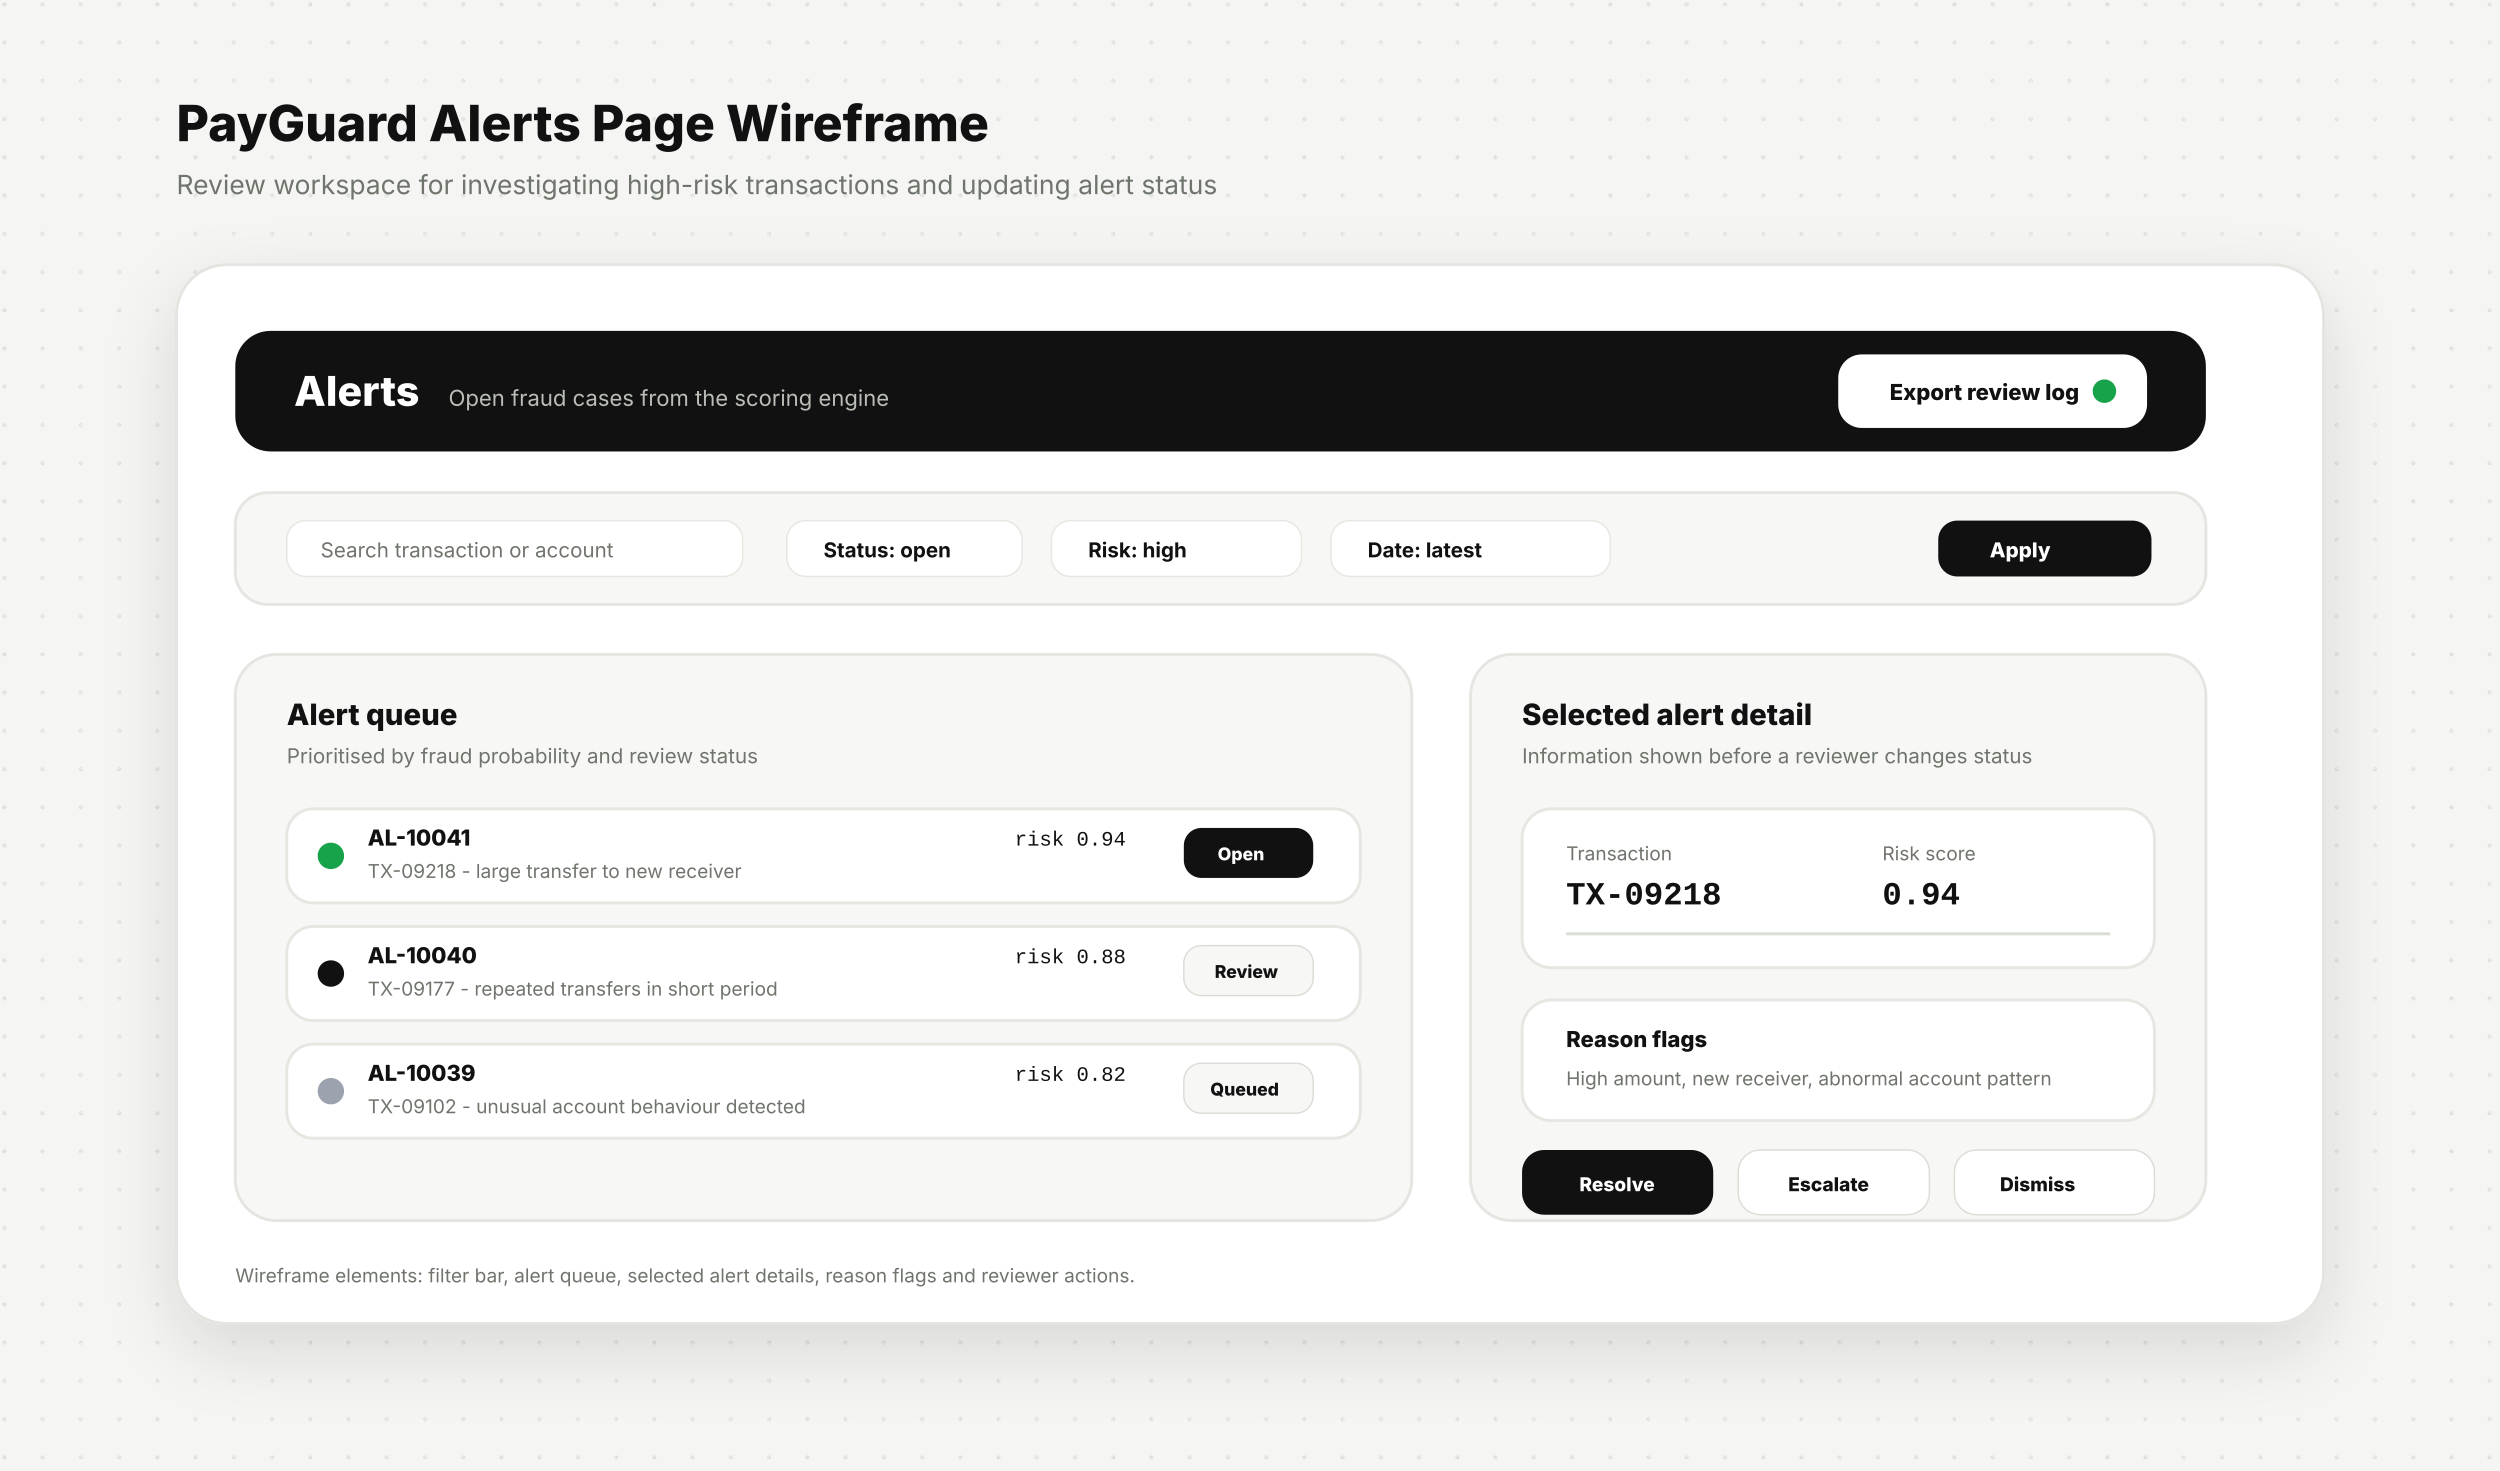
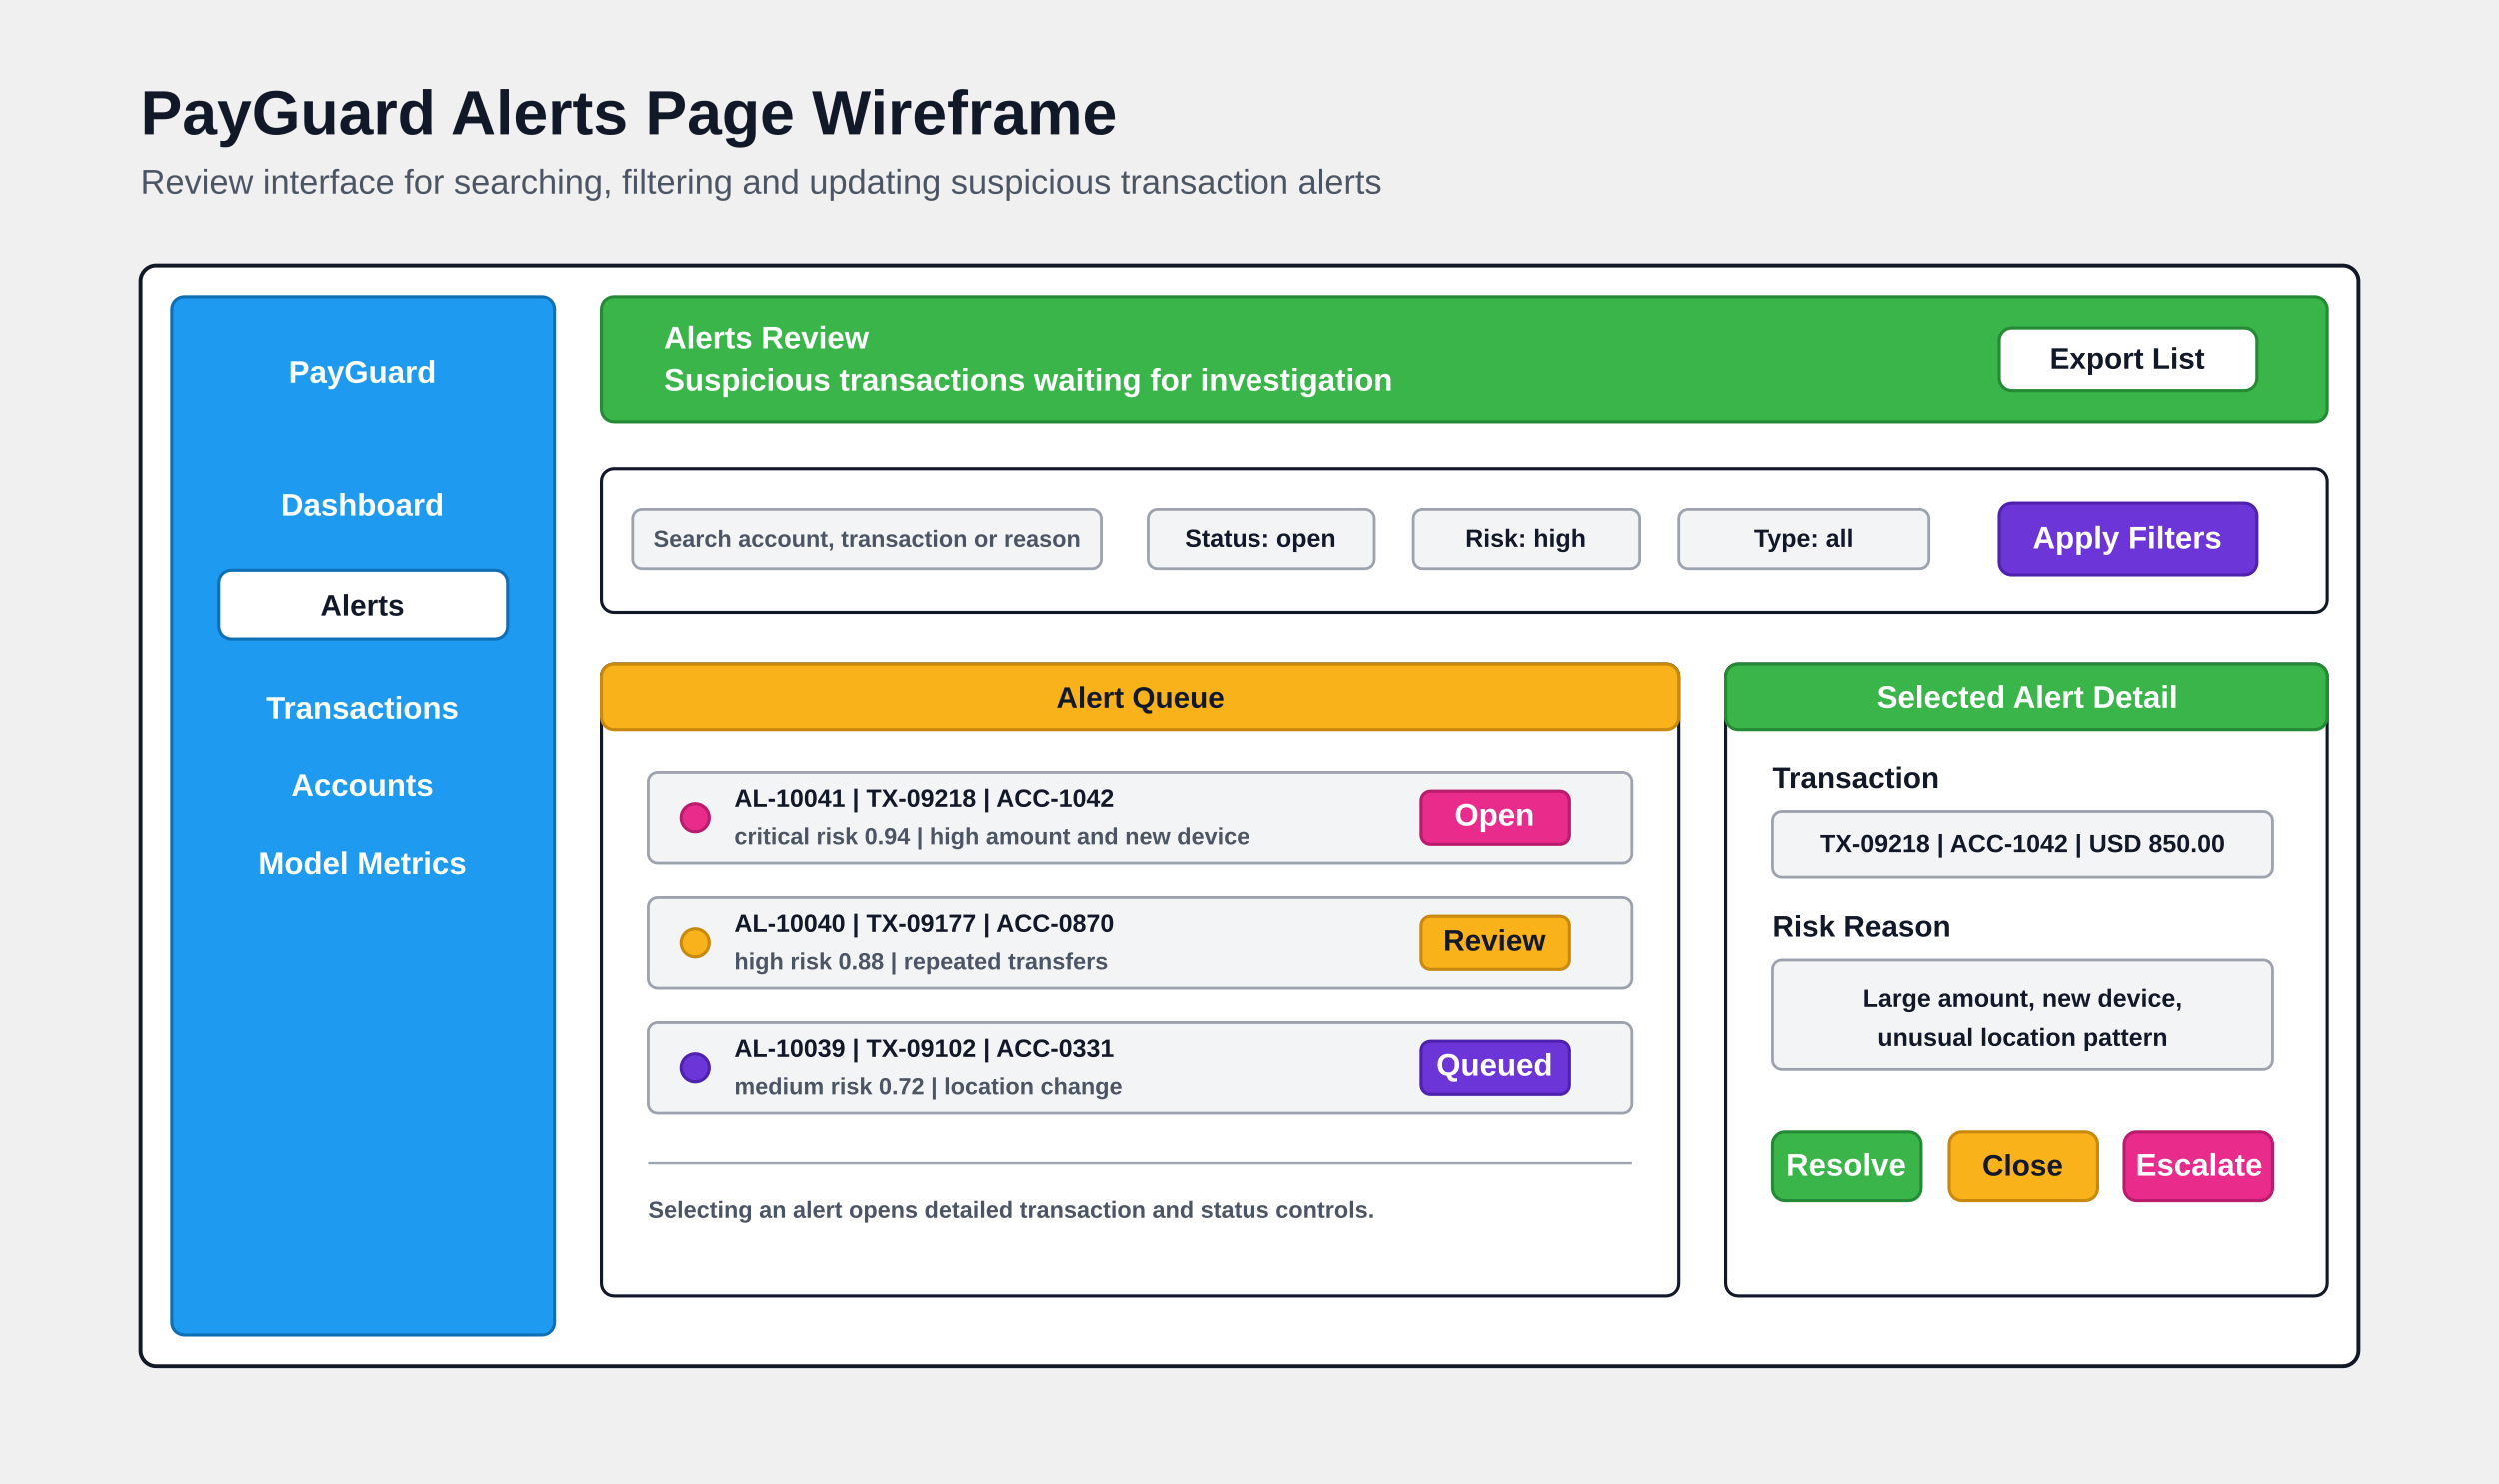
- <svg xmlns="http://www.w3.org/2000/svg" width="1700" height="1000" viewBox="0 0 1700 1000" role="img" aria-labelledby="title desc">
+ <svg xmlns="http://www.w3.org/2000/svg" width="1600" height="950" viewBox="0 0 1600 950" role="img" aria-labelledby="title desc">
  <defs>
-     <pattern id="dots" width="26" height="26" patternUnits="userSpaceOnUse">
-       <circle cx="3" cy="3" r="1.4" fill="#d9ddd7" />
-     </pattern>
-     <filter id="shadow" x="-20%" y="-20%" width="140%" height="140%">
-       <feDropShadow dx="0" dy="18" stdDeviation="24" flood-color="#000000" flood-opacity="0.12" />
-     </filter>
    <style>
-       .bg { fill: #f5f6f3; }
-       .panel { fill: #ffffff; stroke: #e3e5e0; stroke-width: 2; filter: url(#shadow); }
-       .soft { fill: #f7f8f5; stroke: #e4e6e1; stroke-width: 2; }
-       .card { fill: #ffffff; stroke: #e5e7e1; stroke-width: 2; }
-       .ink { fill: #111111; font-family: Inter, Arial, sans-serif; }
-       .muted { fill: #6f756c; font-family: Inter, Arial, sans-serif; }
-       .mono { fill: #111111; font-family: "JetBrains Mono", "Courier New", monospace; }
-       .green { fill: #16a34a; }
-       .green-stroke { stroke: #16a34a; }
-       .thin { stroke: #d9ded6; stroke-width: 2; fill: none; }
+       .title { fill: #111827; font-family: Calibri, Arial, sans-serif; font-size: 40px; font-weight: 700; }
+       .subtitle { fill: #4b5563; font-family: Calibri, Arial, sans-serif; font-size: 22px; }
+       .frame { fill: #ffffff; stroke: #111827; stroke-width: 2.5; }
+       .sidebar { fill: #1e9bf0; stroke: #0f6fb5; stroke-width: 2; }
+       .header { fill: #39b54a; stroke: #258a35; stroke-width: 2; }
+       .card { fill: #ffffff; stroke: #111827; stroke-width: 2; }
+       .orange { fill: #f9b21a; stroke: #c8890d; stroke-width: 2; }
+       .purple { fill: #6b35d8; stroke: #4e22ad; stroke-width: 2; }
+       .pink { fill: #e92b8b; stroke: #b91c6b; stroke-width: 2; }
+       .light { fill: #f3f4f6; stroke: #9ca3af; stroke-width: 1.8; }
+       .textLight { fill: #ffffff; font-family: Calibri, Arial, sans-serif; font-size: 20px; font-weight: 700; }
+       .textDark { fill: #111827; font-family: Calibri, Arial, sans-serif; font-size: 19px; font-weight: 700; }
+       .small { fill: #111827; font-family: Calibri, Arial, sans-serif; font-size: 16px; font-weight: 600; }
+       .muted { fill: #4b5563; font-family: Calibri, Arial, sans-serif; font-size: 15px; font-weight: 600; }
+       .thin { stroke: #9ca3af; stroke-width: 1.5; fill: none; }
    </style>
  </defs>
-   <rect class="bg" width="1700" height="1000" />
-   <rect width="1700" height="1000" fill="url(#dots)" opacity="0.85" />
-   <text x="120" y="96" class="ink" font-size="34" font-weight="800">PayGuard Alerts Page Wireframe</text>
-   <text x="120" y="132" class="muted" font-size="18">Review workspace for investigating high-risk transactions and updating alert status</text>
-   <rect x="120" y="180" width="1460" height="720" rx="34" class="panel" />
-   <rect x="160" y="225" width="1340" height="82" rx="24" fill="#111111" />
-   <text x="200" y="276" fill="#ffffff" font-family="Inter, Arial, sans-serif" font-size="28" font-weight="800">Alerts</text>
-   <text x="305" y="276" fill="#b9beb6" font-family="Inter, Arial, sans-serif" font-size="15">Open fraud cases from the scoring engine</text>
-   <rect x="1250" y="241" width="210" height="50" rx="16" fill="#ffffff" />
-   <text x="1285" y="272" class="ink" font-size="15" font-weight="800">Export review log</text>
-   <circle cx="1431" cy="266" r="8" class="green" />
-   <rect x="160" y="335" width="1340" height="76" rx="22" class="soft" />
-   <rect x="195" y="354" width="310" height="38" rx="13" fill="#ffffff" stroke="#e5e7e1" />
-   <text x="218" y="379" class="muted" font-size="14">Search transaction or account</text>
-   <rect x="535" y="354" width="160" height="38" rx="13" fill="#ffffff" stroke="#e5e7e1" />
-   <text x="560" y="379" class="ink" font-size="14" font-weight="700">Status: open</text>
-   <rect x="715" y="354" width="170" height="38" rx="13" fill="#ffffff" stroke="#e5e7e1" />
-   <text x="740" y="379" class="ink" font-size="14" font-weight="700">Risk: high</text>
-   <rect x="905" y="354" width="190" height="38" rx="13" fill="#ffffff" stroke="#e5e7e1" />
-   <text x="930" y="379" class="ink" font-size="14" font-weight="700">Date: latest</text>
-   <rect x="1318" y="354" width="145" height="38" rx="13" fill="#111111" />
-   <text x="1353" y="379" fill="#ffffff" font-family="Inter, Arial, sans-serif" font-size="14" font-weight="800">Apply</text>
-   <rect x="160" y="445" width="800" height="385" rx="28" class="soft" />
-   <text x="195" y="493" class="ink" font-size="20" font-weight="800">Alert queue</text>
-   <text x="195" y="519" class="muted" font-size="14">Prioritised by fraud probability and review status</text>
-   <g>
-     <rect x="195" y="550" width="730" height="64" rx="18" class="card" />
-     <circle cx="225" cy="582" r="9" class="green" />
-     <text x="250" y="575" class="ink" font-size="15" font-weight="800">AL-10041</text>
-     <text x="250" y="597" class="muted" font-size="13">TX-09218 - large transfer to new receiver</text>
-     <text x="690" y="575" class="mono" font-size="14">risk 0.94</text>
-     <rect x="805" y="563" width="88" height="34" rx="12" fill="#111111" />
-     <text x="828" y="585" fill="#ffffff" font-family="Inter, Arial, sans-serif" font-size="12" font-weight="800">Open</text>
-   </g>
-   <g>
-     <rect x="195" y="630" width="730" height="64" rx="18" class="card" />
-     <circle cx="225" cy="662" r="9" fill="#111111" />
-     <text x="250" y="655" class="ink" font-size="15" font-weight="800">AL-10040</text>
-     <text x="250" y="677" class="muted" font-size="13">TX-09177 - repeated transfers in short period</text>
-     <text x="690" y="655" class="mono" font-size="14">risk 0.88</text>
-     <rect x="805" y="643" width="88" height="34" rx="12" fill="#f7f8f5" stroke="#d9ded6" />
-     <text x="826" y="665" class="ink" font-size="12" font-weight="800">Review</text>
-   </g>
-   <g>
-     <rect x="195" y="710" width="730" height="64" rx="18" class="card" />
-     <circle cx="225" cy="742" r="9" fill="#9ca3af" />
-     <text x="250" y="735" class="ink" font-size="15" font-weight="800">AL-10039</text>
-     <text x="250" y="757" class="muted" font-size="13">TX-09102 - unusual account behaviour detected</text>
-     <text x="690" y="735" class="mono" font-size="14">risk 0.82</text>
-     <rect x="805" y="723" width="88" height="34" rx="12" fill="#f7f8f5" stroke="#d9ded6" />
-     <text x="823" y="745" class="ink" font-size="12" font-weight="800">Queued</text>
-   </g>
-   <rect x="1000" y="445" width="500" height="385" rx="28" class="soft" />
-   <text x="1035" y="493" class="ink" font-size="20" font-weight="800">Selected alert detail</text>
-   <text x="1035" y="519" class="muted" font-size="14">Information shown before a reviewer changes status</text>
-   <rect x="1035" y="550" width="430" height="108" rx="20" class="card" />
-   <text x="1065" y="585" class="muted" font-size="13">Transaction</text>
-   <text x="1065" y="615" class="mono" font-size="22" font-weight="800">TX-09218</text>
-   <text x="1280" y="585" class="muted" font-size="13">Risk score</text>
-   <text x="1280" y="615" class="mono" font-size="22" font-weight="800">0.94</text>
-   <line x1="1065" y1="635" x2="1435" y2="635" class="thin" />
-   <rect x="1035" y="680" width="430" height="82" rx="20" class="card" />
-   <text x="1065" y="712" class="ink" font-size="15" font-weight="800">Reason flags</text>
-   <text x="1065" y="738" class="muted" font-size="13">High amount, new receiver, abnormal account pattern</text>
-   <rect x="1035" y="782" width="130" height="44" rx="15" fill="#111111" />
-   <text x="1074" y="810" fill="#ffffff" font-family="Inter, Arial, sans-serif" font-size="13" font-weight="800">Resolve</text>
-   <rect x="1182" y="782" width="130" height="44" rx="15" fill="#ffffff" stroke="#d9ded6" />
-   <text x="1216" y="810" class="ink" font-size="13" font-weight="800">Escalate</text>
-   <rect x="1329" y="782" width="136" height="44" rx="15" fill="#ffffff" stroke="#d9ded6" />
-   <text x="1360" y="810" class="ink" font-size="13" font-weight="800">Dismiss</text>
-   <text x="160" y="872" class="muted" font-size="13">Wireframe elements: filter bar, alert queue, selected alert details, reason flags and reviewer actions.</text>
+   <text x="90" y="86" class="title">PayGuard Alerts Page Wireframe</text>
+   <text x="90" y="124" class="subtitle">Review interface for searching, filtering and updating suspicious transaction alerts</text>
+   <rect x="90" y="170" width="1420" height="705" rx="10" class="frame" />
+   <rect x="110" y="190" width="245" height="665" rx="8" class="sidebar" />
+   <text x="232" y="245" class="textLight" text-anchor="middle">PayGuard</text>
+   <text x="232" y="330" class="textLight" text-anchor="middle">Dashboard</text>
+   <rect x="140" y="365" width="185" height="44" rx="8" fill="#ffffff" stroke="#0f6fb5" stroke-width="2" />
+   <text x="232" y="394" class="textDark" text-anchor="middle">Alerts</text>
+   <text x="232" y="460" class="textLight" text-anchor="middle">Transactions</text>
+   <text x="232" y="510" class="textLight" text-anchor="middle">Accounts</text>
+   <text x="232" y="560" class="textLight" text-anchor="middle">Model Metrics</text>
+   <rect x="385" y="190" width="1105" height="80" rx="8" class="header" />
+   <text x="425" y="223" class="textLight">Alerts Review</text>
+   <text x="425" y="250" class="textLight">Suspicious transactions waiting for investigation</text>
+   <rect x="1280" y="210" width="165" height="40" rx="8" fill="#ffffff" stroke="#258a35" stroke-width="2" />
+   <text x="1362" y="236" class="textDark" text-anchor="middle">Export List</text>
+   <rect x="385" y="300" width="1105" height="92" rx="8" class="card" />
+   <rect x="405" y="326" width="300" height="38" rx="6" class="light" />
+   <text x="555" y="350" class="muted" text-anchor="middle">Search account, transaction or reason</text>
+   <rect x="735" y="326" width="145" height="38" rx="6" class="light" />
+   <text x="807" y="350" class="small" text-anchor="middle">Status: open</text>
+   <rect x="905" y="326" width="145" height="38" rx="6" class="light" />
+   <text x="977" y="350" class="small" text-anchor="middle">Risk: high</text>
+   <rect x="1075" y="326" width="160" height="38" rx="6" class="light" />
+   <text x="1155" y="350" class="small" text-anchor="middle">Type: all</text>
+   <rect x="1280" y="322" width="165" height="46" rx="8" class="purple" />
+   <text x="1362" y="351" class="textLight" text-anchor="middle">Apply Filters</text>
+   <rect x="385" y="425" width="690" height="405" rx="8" class="card" />
+   <rect x="385" y="425" width="690" height="42" rx="8" class="orange" />
+   <text x="730" y="453" class="textDark" text-anchor="middle">Alert Queue</text>
+   <rect x="415" y="495" width="630" height="58" rx="6" class="light" />
+   <circle cx="445" cy="524" r="9" class="pink" />
+   <text x="470" y="517" class="small">AL-10041 | TX-09218 | ACC-1042</text>
+   <text x="470" y="541" class="muted">critical risk 0.94 | high amount and new device</text>
+   <rect x="910" y="507" width="95" height="34" rx="6" class="pink" />
+   <text x="957" y="529" class="textLight" text-anchor="middle">Open</text>
+   <rect x="415" y="575" width="630" height="58" rx="6" class="light" />
+   <circle cx="445" cy="604" r="9" class="orange" />
+   <text x="470" y="597" class="small">AL-10040 | TX-09177 | ACC-0870</text>
+   <text x="470" y="621" class="muted">high risk 0.88 | repeated transfers</text>
+   <rect x="910" y="587" width="95" height="34" rx="6" class="orange" />
+   <text x="957" y="609" class="textDark" text-anchor="middle">Review</text>
+   <rect x="415" y="655" width="630" height="58" rx="6" class="light" />
+   <circle cx="445" cy="684" r="9" class="purple" />
+   <text x="470" y="677" class="small">AL-10039 | TX-09102 | ACC-0331</text>
+   <text x="470" y="701" class="muted">medium risk 0.72 | location change</text>
+   <rect x="910" y="667" width="95" height="34" rx="6" class="purple" />
+   <text x="957" y="689" class="textLight" text-anchor="middle">Queued</text>
+   <line x1="415" y1="745" x2="1045" y2="745" class="thin" />
+   <text x="415" y="780" class="muted">Selecting an alert opens detailed transaction and status controls.</text>
+   <rect x="1105" y="425" width="385" height="405" rx="8" class="card" />
+   <rect x="1105" y="425" width="385" height="42" rx="8" class="header" />
+   <text x="1298" y="453" class="textLight" text-anchor="middle">Selected Alert Detail</text>
+   <text x="1135" y="505" class="textDark">Transaction</text>
+   <rect x="1135" y="520" width="320" height="42" rx="6" class="light" />
+   <text x="1295" y="546" class="small" text-anchor="middle">TX-09218 | ACC-1042 | USD 850.00</text>
+   <text x="1135" y="600" class="textDark">Risk Reason</text>
+   <rect x="1135" y="615" width="320" height="70" rx="6" class="light" />
+   <text x="1295" y="645" class="small" text-anchor="middle">Large amount, new device,</text>
+   <text x="1295" y="670" class="small" text-anchor="middle">unusual location pattern</text>
+   <rect x="1135" y="725" width="95" height="44" rx="8" class="header" />
+   <text x="1182" y="753" class="textLight" text-anchor="middle">Resolve</text>
+   <rect x="1248" y="725" width="95" height="44" rx="8" class="orange" />
+   <text x="1295" y="753" class="textDark" text-anchor="middle">Close</text>
+   <rect x="1360" y="725" width="95" height="44" rx="8" class="pink" />
+   <text x="1408" y="753" class="textLight" text-anchor="middle">Escalate</text>
</svg>
